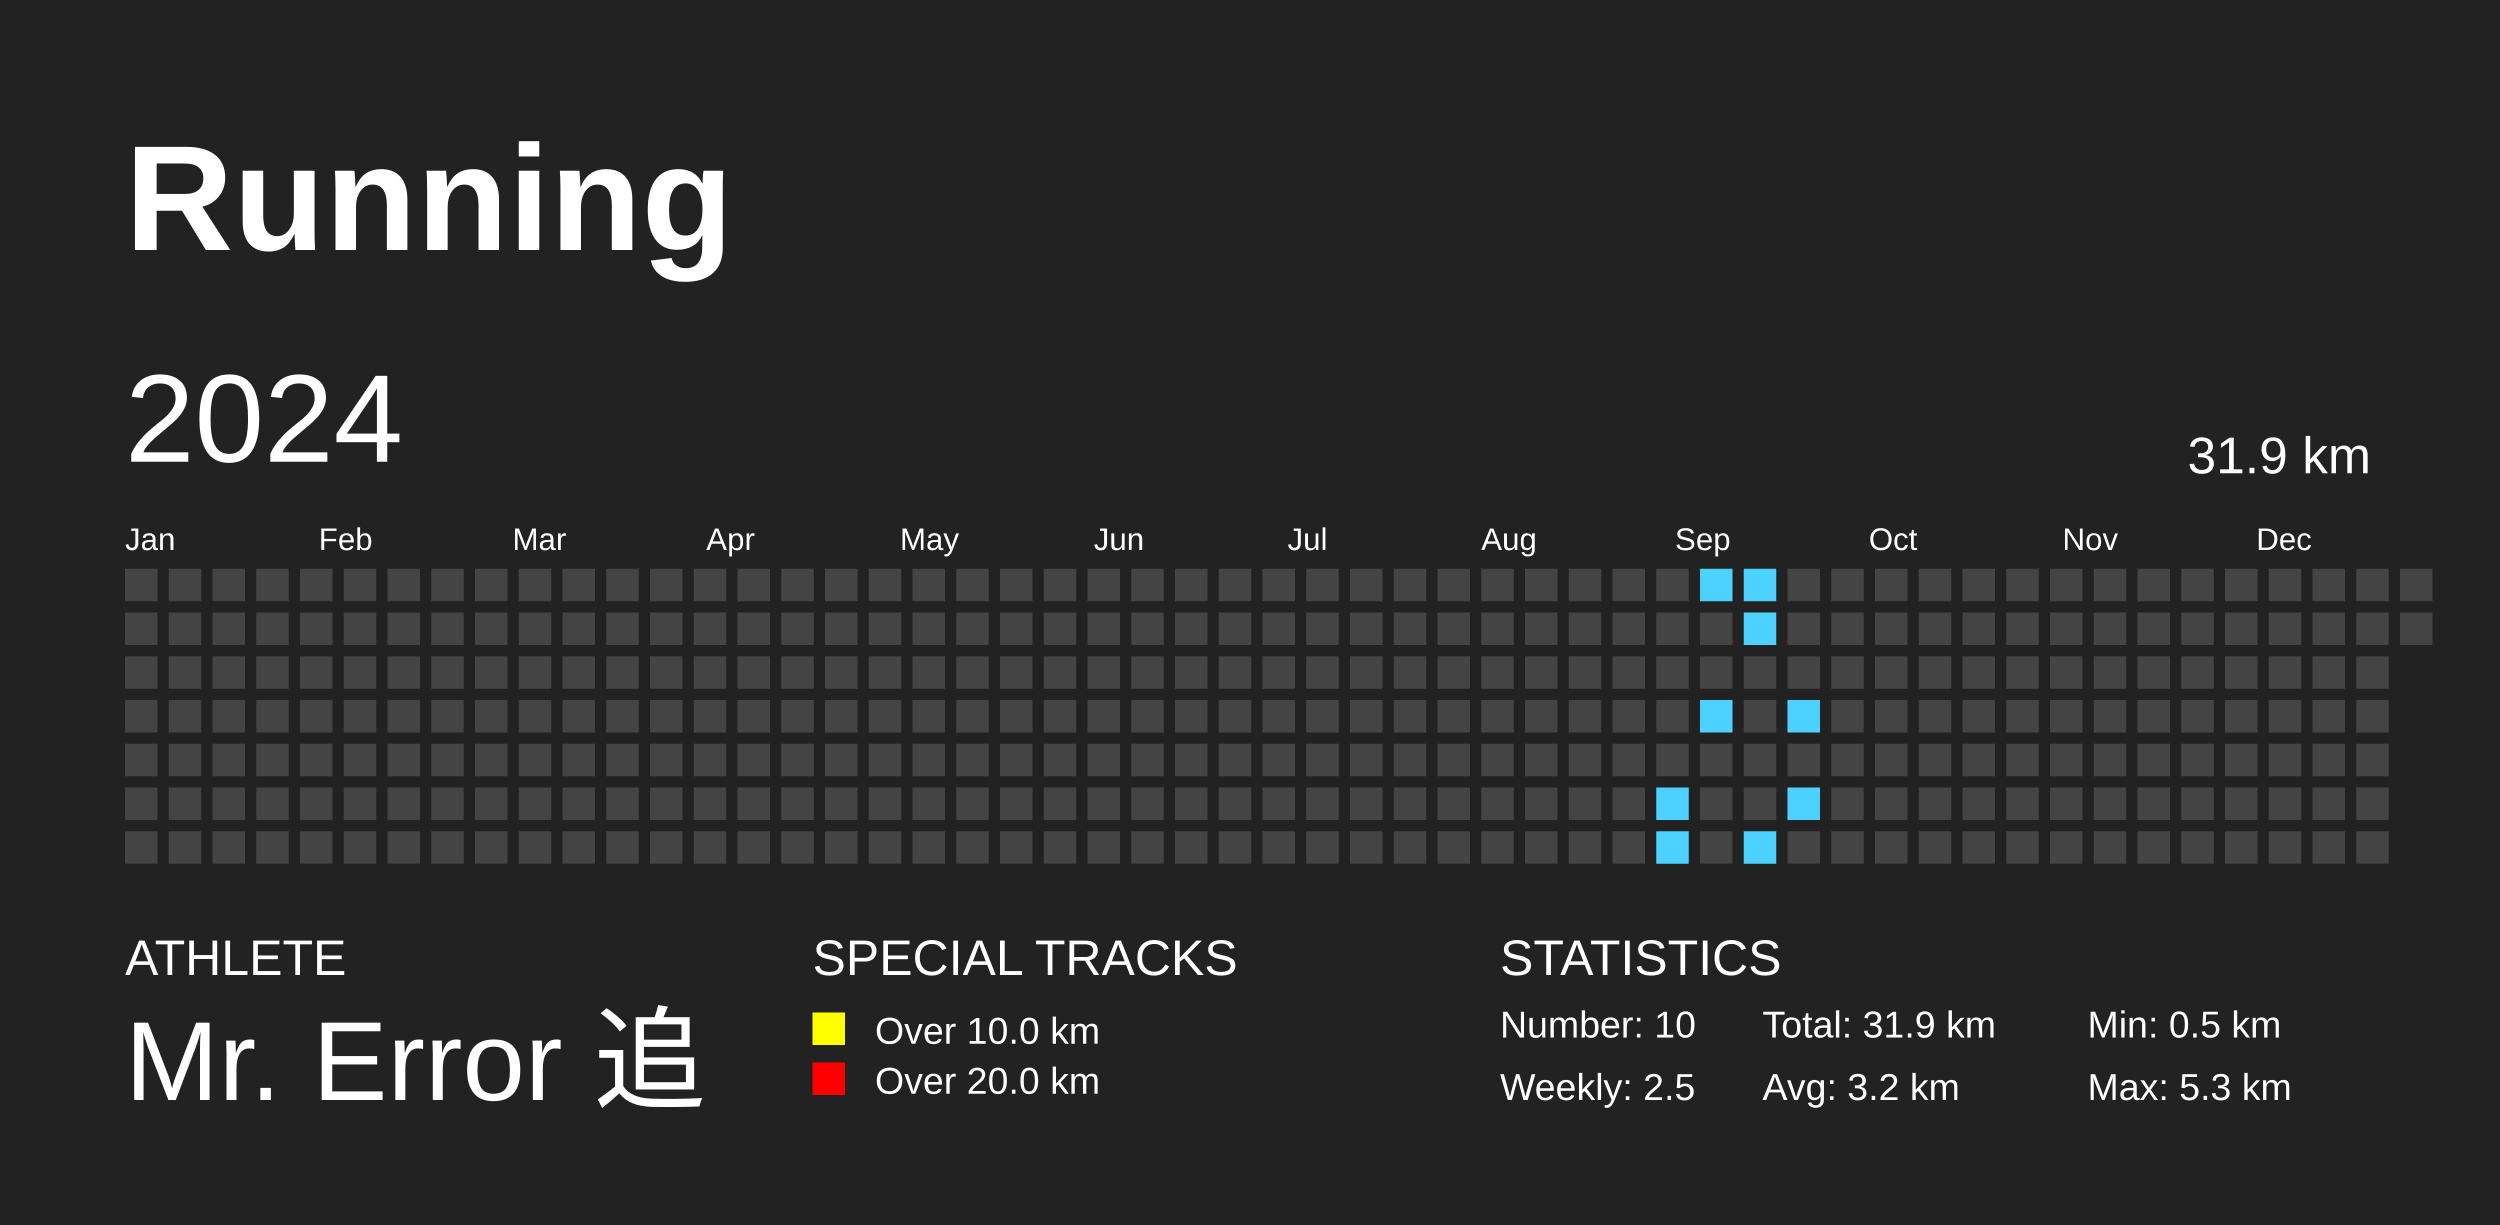
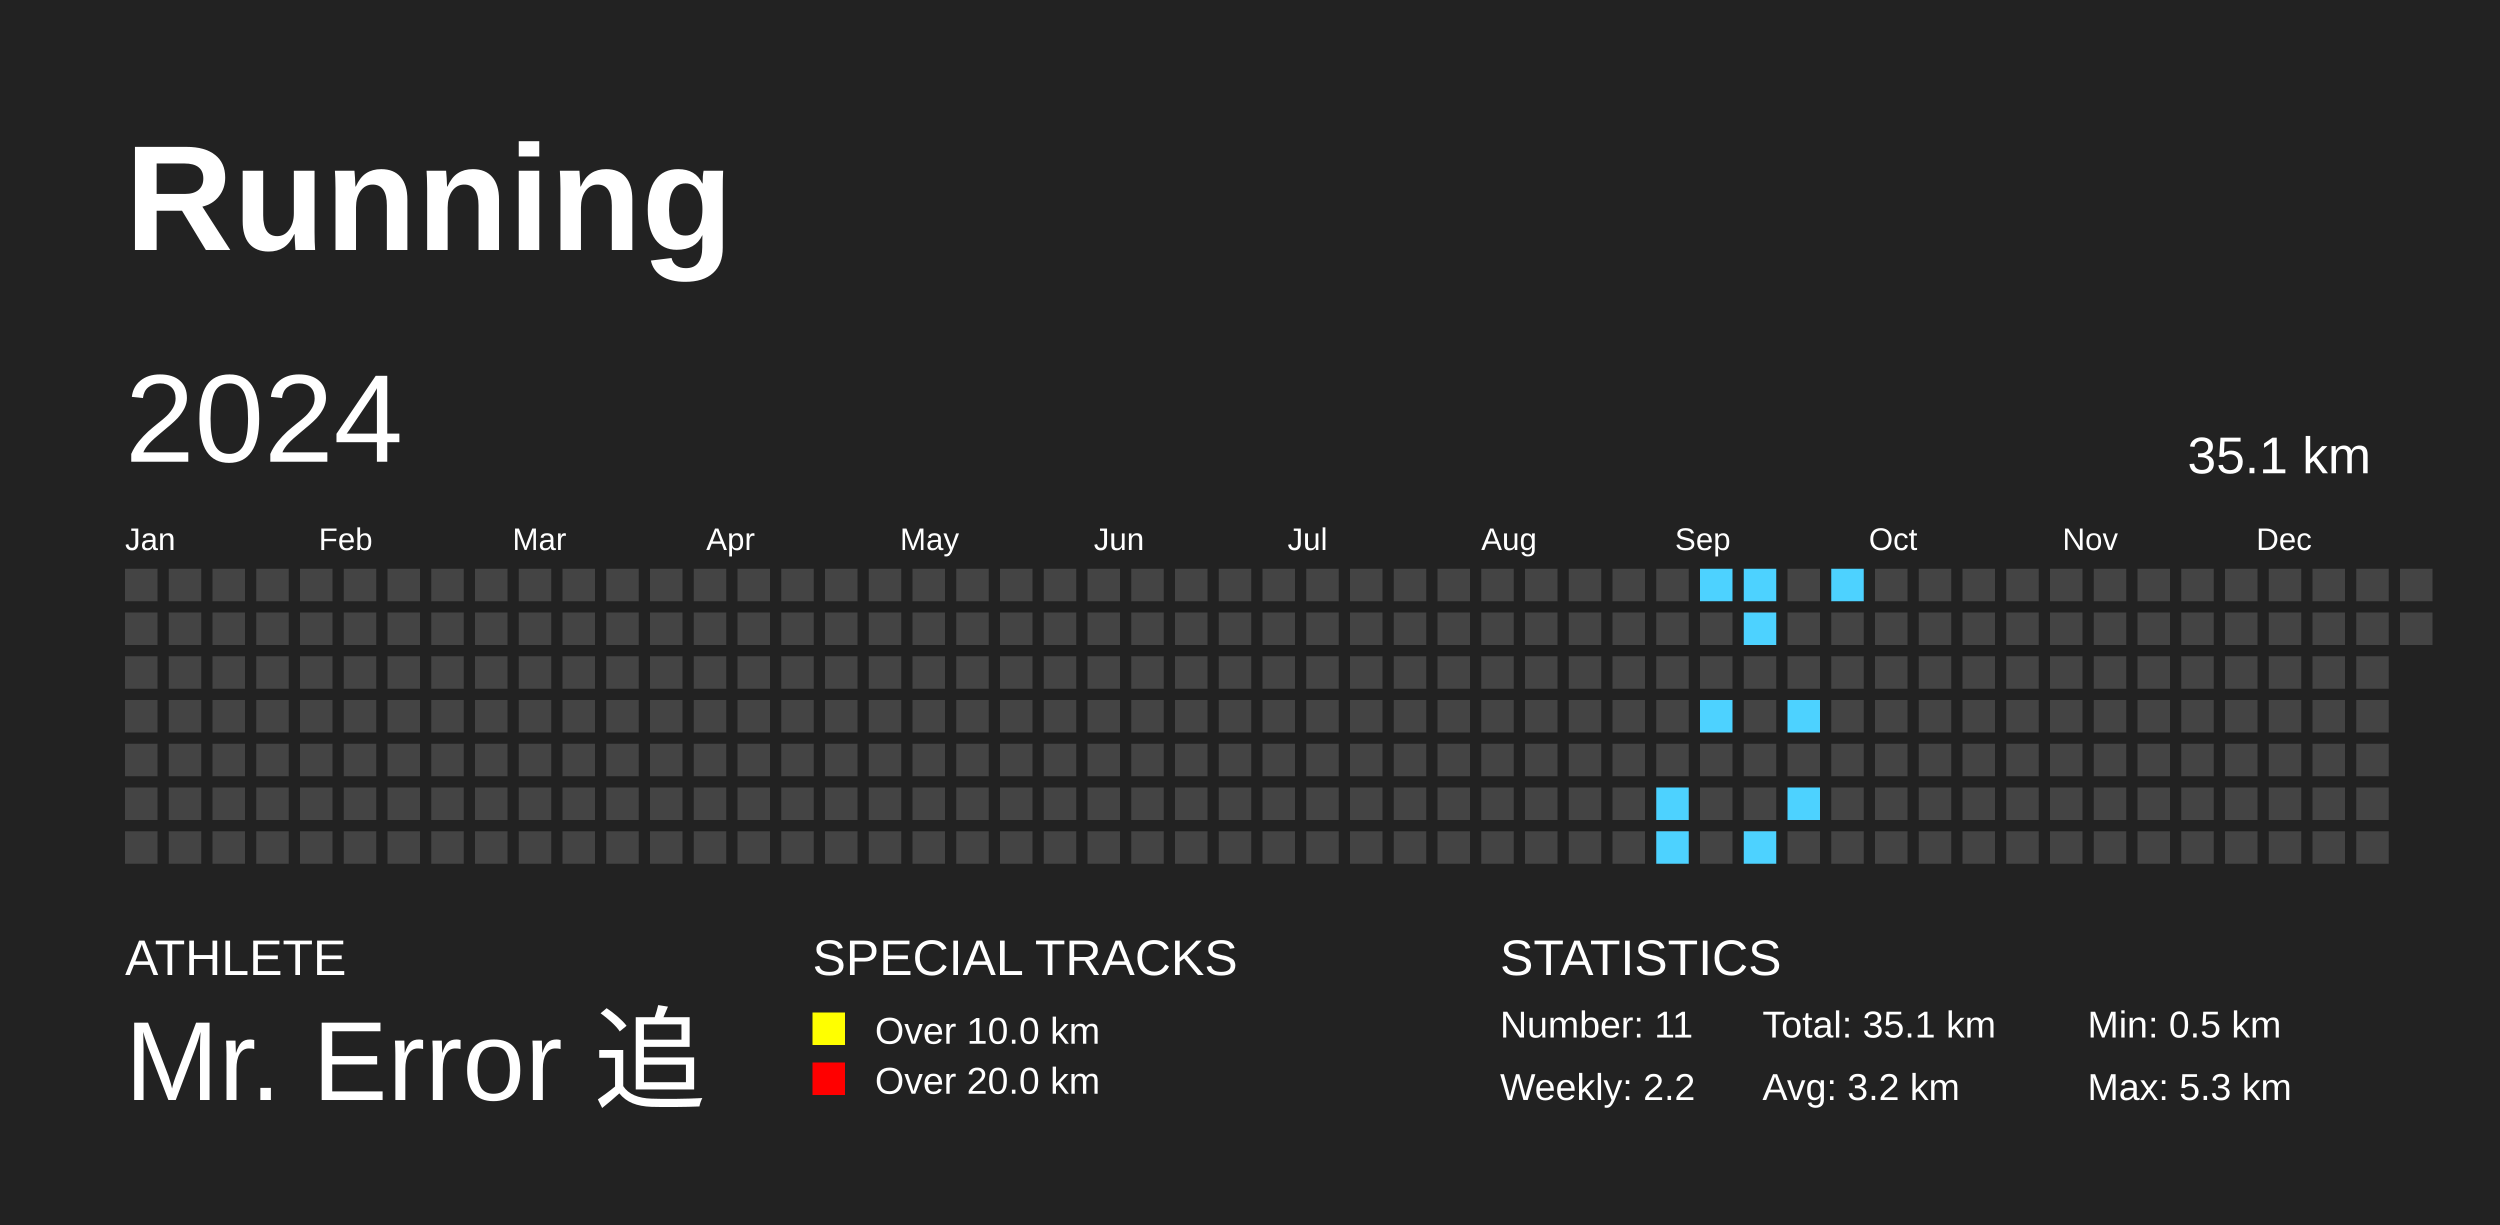
<svg xmlns="http://www.w3.org/2000/svg" baseProfile="full" height="98mm" version="1.1" viewBox="0,0,200,98" width="200mm">
  <defs />
  <rect fill="#222222" height="98" width="200" x="0" y="0" />
  <text fill="#FFFFFF" style="font-size:12px; font-family:Arial; font-weight:bold;" x="10" y="20">Running</text>
  <text fill="#FFFFFF" style="font-size:4px; font-family:Arial" x="10" y="78">ATHLETE</text>
  <text fill="#FFFFFF" style="font-size:9px; font-family:Arial" x="10" y="88">Mr. Error 追</text>
  <text fill="#FFFFFF" style="font-size:4px; font-family:Arial" x="65" y="78">SPECIAL TRACKS</text>
  <rect fill="yellow" height="2.6" width="2.6" x="65" y="81" />
  <text fill="#FFFFFF" style="font-size:3px; font-family:Arial" x="70" y="83.5">Over 10.0 km</text>
  <rect fill="red" height="2.6" width="2.6" x="65" y="85" />
  <text fill="#FFFFFF" style="font-size:3px; font-family:Arial" x="70" y="87.5">Over 20.0 km</text>
  <text fill="#FFFFFF" style="font-size:4px; font-family:Arial" x="120" y="78">STATISTICS</text>
-   <text fill="#FFFFFF" style="font-size:3px; font-family:Arial" x="120" y="83">Number: 10</text>
-   <text fill="#FFFFFF" style="font-size:3px; font-family:Arial" x="120" y="88">Weekly: 2.5</text>
-   <text fill="#FFFFFF" style="font-size:3px; font-family:Arial" x="141" y="83">Total: 31.9 km</text>
+   <text fill="#FFFFFF" style="font-size:3px; font-family:Arial" x="120" y="83">Number: 11</text>
+   <text fill="#FFFFFF" style="font-size:3px; font-family:Arial" x="120" y="88">Weekly: 2.2</text>
+   <text fill="#FFFFFF" style="font-size:3px; font-family:Arial" x="141" y="83">Total: 35.1 km</text>
  <text fill="#FFFFFF" style="font-size:3px; font-family:Arial" x="141" y="88">Avg: 3.2 km</text>
  <text fill="#FFFFFF" style="font-size:3px; font-family:Arial" x="167" y="83">Min: 0.5 km</text>
  <text fill="#FFFFFF" style="font-size:3px; font-family:Arial" x="167" y="88">Max: 5.3 km</text>
  <text dominant-baseline="hanging" fill="#FFFFFF" style="font-size:10.0px; font-family:Arial;" x="10" y="30">2024</text>
-   <text dominant-baseline="hanging" fill="#FFFFFF" style="font-size:4.125px; font-family:Arial;" x="175" y="35">31.9 km</text>
+   <text dominant-baseline="hanging" fill="#FFFFFF" style="font-size:4.125px; font-family:Arial;" x="175" y="35">35.1 km</text>
  <text fill="#FFFFFF" style="font-size:2.5px; font-family:Arial" x="10.0" y="44">Jan</text>
  <text fill="#FFFFFF" style="font-size:2.5px; font-family:Arial" x="25.5" y="44">Feb</text>
  <text fill="#FFFFFF" style="font-size:2.5px; font-family:Arial" x="41.0" y="44">Mar</text>
  <text fill="#FFFFFF" style="font-size:2.5px; font-family:Arial" x="56.5" y="44">Apr</text>
  <text fill="#FFFFFF" style="font-size:2.5px; font-family:Arial" x="72.0" y="44">May</text>
  <text fill="#FFFFFF" style="font-size:2.5px; font-family:Arial" x="87.5" y="44">Jun</text>
  <text fill="#FFFFFF" style="font-size:2.5px; font-family:Arial" x="103.0" y="44">Jul</text>
  <text fill="#FFFFFF" style="font-size:2.5px; font-family:Arial" x="118.5" y="44">Aug</text>
  <text fill="#FFFFFF" style="font-size:2.5px; font-family:Arial" x="134.0" y="44">Sep</text>
  <text fill="#FFFFFF" style="font-size:2.5px; font-family:Arial" x="149.5" y="44">Oct</text>
  <text fill="#FFFFFF" style="font-size:2.5px; font-family:Arial" x="165.0" y="44">Nov</text>
  <text fill="#FFFFFF" style="font-size:2.5px; font-family:Arial" x="180.5" y="44">Dec</text>
  <rect fill="#444444" height="2.6" width="2.6" x="10.0" y="45.5" />
  <rect fill="#444444" height="2.6" width="2.6" x="10.0" y="49.0" />
  <rect fill="#444444" height="2.6" width="2.6" x="10.0" y="52.5" />
  <rect fill="#444444" height="2.6" width="2.6" x="10.0" y="56.0" />
  <rect fill="#444444" height="2.6" width="2.6" x="10.0" y="59.5" />
  <rect fill="#444444" height="2.6" width="2.6" x="10.0" y="63.0" />
  <rect fill="#444444" height="2.6" width="2.6" x="10.0" y="66.5" />
  <rect fill="#444444" height="2.6" width="2.6" x="13.5" y="45.5" />
  <rect fill="#444444" height="2.6" width="2.6" x="13.5" y="49.0" />
  <rect fill="#444444" height="2.6" width="2.6" x="13.5" y="52.5" />
  <rect fill="#444444" height="2.6" width="2.6" x="13.5" y="56.0" />
  <rect fill="#444444" height="2.6" width="2.6" x="13.5" y="59.5" />
  <rect fill="#444444" height="2.6" width="2.6" x="13.5" y="63.0" />
  <rect fill="#444444" height="2.6" width="2.6" x="13.5" y="66.5" />
  <rect fill="#444444" height="2.6" width="2.6" x="17.0" y="45.5" />
  <rect fill="#444444" height="2.6" width="2.6" x="17.0" y="49.0" />
  <rect fill="#444444" height="2.6" width="2.6" x="17.0" y="52.5" />
  <rect fill="#444444" height="2.6" width="2.6" x="17.0" y="56.0" />
  <rect fill="#444444" height="2.6" width="2.6" x="17.0" y="59.5" />
  <rect fill="#444444" height="2.6" width="2.6" x="17.0" y="63.0" />
  <rect fill="#444444" height="2.6" width="2.6" x="17.0" y="66.5" />
  <rect fill="#444444" height="2.6" width="2.6" x="20.5" y="45.5" />
  <rect fill="#444444" height="2.6" width="2.6" x="20.5" y="49.0" />
  <rect fill="#444444" height="2.6" width="2.6" x="20.5" y="52.5" />
  <rect fill="#444444" height="2.6" width="2.6" x="20.5" y="56.0" />
  <rect fill="#444444" height="2.6" width="2.6" x="20.5" y="59.5" />
  <rect fill="#444444" height="2.6" width="2.6" x="20.5" y="63.0" />
  <rect fill="#444444" height="2.6" width="2.6" x="20.5" y="66.5" />
  <rect fill="#444444" height="2.6" width="2.6" x="24.0" y="45.5" />
  <rect fill="#444444" height="2.6" width="2.6" x="24.0" y="49.0" />
  <rect fill="#444444" height="2.6" width="2.6" x="24.0" y="52.5" />
  <rect fill="#444444" height="2.6" width="2.6" x="24.0" y="56.0" />
  <rect fill="#444444" height="2.6" width="2.6" x="24.0" y="59.5" />
  <rect fill="#444444" height="2.6" width="2.6" x="24.0" y="63.0" />
  <rect fill="#444444" height="2.6" width="2.6" x="24.0" y="66.5" />
  <rect fill="#444444" height="2.6" width="2.6" x="27.5" y="45.5" />
  <rect fill="#444444" height="2.6" width="2.6" x="27.5" y="49.0" />
  <rect fill="#444444" height="2.6" width="2.6" x="27.5" y="52.5" />
  <rect fill="#444444" height="2.6" width="2.6" x="27.5" y="56.0" />
  <rect fill="#444444" height="2.6" width="2.6" x="27.5" y="59.5" />
  <rect fill="#444444" height="2.6" width="2.6" x="27.5" y="63.0" />
  <rect fill="#444444" height="2.6" width="2.6" x="27.5" y="66.5" />
  <rect fill="#444444" height="2.6" width="2.6" x="31.0" y="45.5" />
  <rect fill="#444444" height="2.6" width="2.6" x="31.0" y="49.0" />
  <rect fill="#444444" height="2.6" width="2.6" x="31.0" y="52.5" />
  <rect fill="#444444" height="2.6" width="2.6" x="31.0" y="56.0" />
  <rect fill="#444444" height="2.6" width="2.6" x="31.0" y="59.5" />
  <rect fill="#444444" height="2.6" width="2.6" x="31.0" y="63.0" />
  <rect fill="#444444" height="2.6" width="2.6" x="31.0" y="66.5" />
  <rect fill="#444444" height="2.6" width="2.6" x="34.5" y="45.5" />
  <rect fill="#444444" height="2.6" width="2.6" x="34.5" y="49.0" />
  <rect fill="#444444" height="2.6" width="2.6" x="34.5" y="52.5" />
  <rect fill="#444444" height="2.6" width="2.6" x="34.5" y="56.0" />
  <rect fill="#444444" height="2.6" width="2.6" x="34.5" y="59.5" />
  <rect fill="#444444" height="2.6" width="2.6" x="34.5" y="63.0" />
  <rect fill="#444444" height="2.6" width="2.6" x="34.5" y="66.5" />
  <rect fill="#444444" height="2.6" width="2.6" x="38.0" y="45.5" />
  <rect fill="#444444" height="2.6" width="2.6" x="38.0" y="49.0" />
  <rect fill="#444444" height="2.6" width="2.6" x="38.0" y="52.5" />
  <rect fill="#444444" height="2.6" width="2.6" x="38.0" y="56.0" />
  <rect fill="#444444" height="2.6" width="2.6" x="38.0" y="59.5" />
  <rect fill="#444444" height="2.6" width="2.6" x="38.0" y="63.0" />
  <rect fill="#444444" height="2.6" width="2.6" x="38.0" y="66.5" />
  <rect fill="#444444" height="2.6" width="2.6" x="41.5" y="45.5" />
  <rect fill="#444444" height="2.6" width="2.6" x="41.5" y="49.0" />
  <rect fill="#444444" height="2.6" width="2.6" x="41.5" y="52.5" />
  <rect fill="#444444" height="2.6" width="2.6" x="41.5" y="56.0" />
  <rect fill="#444444" height="2.6" width="2.6" x="41.5" y="59.5" />
  <rect fill="#444444" height="2.6" width="2.6" x="41.5" y="63.0" />
  <rect fill="#444444" height="2.6" width="2.6" x="41.5" y="66.5" />
  <rect fill="#444444" height="2.6" width="2.6" x="45.0" y="45.5" />
  <rect fill="#444444" height="2.6" width="2.6" x="45.0" y="49.0" />
  <rect fill="#444444" height="2.6" width="2.6" x="45.0" y="52.5" />
  <rect fill="#444444" height="2.6" width="2.6" x="45.0" y="56.0" />
  <rect fill="#444444" height="2.6" width="2.6" x="45.0" y="59.5" />
  <rect fill="#444444" height="2.6" width="2.6" x="45.0" y="63.0" />
  <rect fill="#444444" height="2.6" width="2.6" x="45.0" y="66.5" />
  <rect fill="#444444" height="2.6" width="2.6" x="48.5" y="45.5" />
  <rect fill="#444444" height="2.6" width="2.6" x="48.5" y="49.0" />
  <rect fill="#444444" height="2.6" width="2.6" x="48.5" y="52.5" />
  <rect fill="#444444" height="2.6" width="2.6" x="48.5" y="56.0" />
  <rect fill="#444444" height="2.6" width="2.6" x="48.5" y="59.5" />
  <rect fill="#444444" height="2.6" width="2.6" x="48.5" y="63.0" />
  <rect fill="#444444" height="2.6" width="2.6" x="48.5" y="66.5" />
  <rect fill="#444444" height="2.6" width="2.6" x="52.0" y="45.5" />
  <rect fill="#444444" height="2.6" width="2.6" x="52.0" y="49.0" />
  <rect fill="#444444" height="2.6" width="2.6" x="52.0" y="52.5" />
  <rect fill="#444444" height="2.6" width="2.6" x="52.0" y="56.0" />
  <rect fill="#444444" height="2.6" width="2.6" x="52.0" y="59.5" />
  <rect fill="#444444" height="2.6" width="2.6" x="52.0" y="63.0" />
  <rect fill="#444444" height="2.6" width="2.6" x="52.0" y="66.5" />
  <rect fill="#444444" height="2.6" width="2.6" x="55.5" y="45.5" />
  <rect fill="#444444" height="2.6" width="2.6" x="55.5" y="49.0" />
  <rect fill="#444444" height="2.6" width="2.6" x="55.5" y="52.5" />
  <rect fill="#444444" height="2.6" width="2.6" x="55.5" y="56.0" />
  <rect fill="#444444" height="2.6" width="2.6" x="55.5" y="59.5" />
  <rect fill="#444444" height="2.6" width="2.6" x="55.5" y="63.0" />
  <rect fill="#444444" height="2.6" width="2.6" x="55.5" y="66.5" />
  <rect fill="#444444" height="2.6" width="2.6" x="59.0" y="45.5" />
  <rect fill="#444444" height="2.6" width="2.6" x="59.0" y="49.0" />
  <rect fill="#444444" height="2.6" width="2.6" x="59.0" y="52.5" />
  <rect fill="#444444" height="2.6" width="2.6" x="59.0" y="56.0" />
  <rect fill="#444444" height="2.6" width="2.6" x="59.0" y="59.5" />
  <rect fill="#444444" height="2.6" width="2.6" x="59.0" y="63.0" />
  <rect fill="#444444" height="2.6" width="2.6" x="59.0" y="66.5" />
  <rect fill="#444444" height="2.6" width="2.6" x="62.5" y="45.5" />
  <rect fill="#444444" height="2.6" width="2.6" x="62.5" y="49.0" />
  <rect fill="#444444" height="2.6" width="2.6" x="62.5" y="52.5" />
  <rect fill="#444444" height="2.6" width="2.6" x="62.5" y="56.0" />
  <rect fill="#444444" height="2.6" width="2.6" x="62.5" y="59.5" />
  <rect fill="#444444" height="2.6" width="2.6" x="62.5" y="63.0" />
  <rect fill="#444444" height="2.6" width="2.6" x="62.5" y="66.5" />
  <rect fill="#444444" height="2.6" width="2.6" x="66.0" y="45.5" />
  <rect fill="#444444" height="2.6" width="2.6" x="66.0" y="49.0" />
  <rect fill="#444444" height="2.6" width="2.6" x="66.0" y="52.5" />
  <rect fill="#444444" height="2.6" width="2.6" x="66.0" y="56.0" />
  <rect fill="#444444" height="2.6" width="2.6" x="66.0" y="59.5" />
  <rect fill="#444444" height="2.6" width="2.6" x="66.0" y="63.0" />
  <rect fill="#444444" height="2.6" width="2.6" x="66.0" y="66.5" />
  <rect fill="#444444" height="2.6" width="2.6" x="69.5" y="45.5" />
  <rect fill="#444444" height="2.6" width="2.6" x="69.5" y="49.0" />
  <rect fill="#444444" height="2.6" width="2.6" x="69.5" y="52.5" />
  <rect fill="#444444" height="2.6" width="2.6" x="69.5" y="56.0" />
  <rect fill="#444444" height="2.6" width="2.6" x="69.5" y="59.5" />
  <rect fill="#444444" height="2.6" width="2.6" x="69.5" y="63.0" />
  <rect fill="#444444" height="2.6" width="2.6" x="69.5" y="66.5" />
  <rect fill="#444444" height="2.6" width="2.6" x="73.0" y="45.5" />
  <rect fill="#444444" height="2.6" width="2.6" x="73.0" y="49.0" />
  <rect fill="#444444" height="2.6" width="2.6" x="73.0" y="52.5" />
  <rect fill="#444444" height="2.6" width="2.6" x="73.0" y="56.0" />
  <rect fill="#444444" height="2.6" width="2.6" x="73.0" y="59.5" />
  <rect fill="#444444" height="2.6" width="2.6" x="73.0" y="63.0" />
  <rect fill="#444444" height="2.6" width="2.6" x="73.0" y="66.5" />
  <rect fill="#444444" height="2.6" width="2.6" x="76.5" y="45.5" />
  <rect fill="#444444" height="2.6" width="2.6" x="76.5" y="49.0" />
  <rect fill="#444444" height="2.6" width="2.6" x="76.5" y="52.5" />
  <rect fill="#444444" height="2.6" width="2.6" x="76.5" y="56.0" />
  <rect fill="#444444" height="2.6" width="2.6" x="76.5" y="59.5" />
  <rect fill="#444444" height="2.6" width="2.6" x="76.5" y="63.0" />
  <rect fill="#444444" height="2.6" width="2.6" x="76.5" y="66.5" />
  <rect fill="#444444" height="2.6" width="2.6" x="80.0" y="45.5" />
  <rect fill="#444444" height="2.6" width="2.6" x="80.0" y="49.0" />
  <rect fill="#444444" height="2.6" width="2.6" x="80.0" y="52.5" />
  <rect fill="#444444" height="2.6" width="2.6" x="80.0" y="56.0" />
  <rect fill="#444444" height="2.6" width="2.6" x="80.0" y="59.5" />
  <rect fill="#444444" height="2.6" width="2.6" x="80.0" y="63.0" />
  <rect fill="#444444" height="2.6" width="2.6" x="80.0" y="66.5" />
  <rect fill="#444444" height="2.6" width="2.6" x="83.5" y="45.5" />
  <rect fill="#444444" height="2.6" width="2.6" x="83.5" y="49.0" />
  <rect fill="#444444" height="2.6" width="2.6" x="83.5" y="52.5" />
  <rect fill="#444444" height="2.6" width="2.6" x="83.5" y="56.0" />
  <rect fill="#444444" height="2.6" width="2.6" x="83.5" y="59.5" />
  <rect fill="#444444" height="2.6" width="2.6" x="83.5" y="63.0" />
  <rect fill="#444444" height="2.6" width="2.6" x="83.5" y="66.5" />
  <rect fill="#444444" height="2.6" width="2.6" x="87.0" y="45.5" />
  <rect fill="#444444" height="2.6" width="2.6" x="87.0" y="49.0" />
  <rect fill="#444444" height="2.6" width="2.6" x="87.0" y="52.5" />
  <rect fill="#444444" height="2.6" width="2.6" x="87.0" y="56.0" />
  <rect fill="#444444" height="2.6" width="2.6" x="87.0" y="59.5" />
  <rect fill="#444444" height="2.6" width="2.6" x="87.0" y="63.0" />
  <rect fill="#444444" height="2.6" width="2.6" x="87.0" y="66.5" />
  <rect fill="#444444" height="2.6" width="2.6" x="90.5" y="45.5" />
  <rect fill="#444444" height="2.6" width="2.6" x="90.5" y="49.0" />
  <rect fill="#444444" height="2.6" width="2.6" x="90.5" y="52.5" />
  <rect fill="#444444" height="2.6" width="2.6" x="90.5" y="56.0" />
  <rect fill="#444444" height="2.6" width="2.6" x="90.5" y="59.5" />
  <rect fill="#444444" height="2.6" width="2.6" x="90.5" y="63.0" />
  <rect fill="#444444" height="2.6" width="2.6" x="90.5" y="66.5" />
  <rect fill="#444444" height="2.6" width="2.6" x="94.0" y="45.5" />
  <rect fill="#444444" height="2.6" width="2.6" x="94.0" y="49.0" />
  <rect fill="#444444" height="2.6" width="2.6" x="94.0" y="52.5" />
  <rect fill="#444444" height="2.6" width="2.6" x="94.0" y="56.0" />
  <rect fill="#444444" height="2.6" width="2.6" x="94.0" y="59.5" />
  <rect fill="#444444" height="2.6" width="2.6" x="94.0" y="63.0" />
  <rect fill="#444444" height="2.6" width="2.6" x="94.0" y="66.5" />
  <rect fill="#444444" height="2.6" width="2.6" x="97.5" y="45.5" />
  <rect fill="#444444" height="2.6" width="2.6" x="97.5" y="49.0" />
  <rect fill="#444444" height="2.6" width="2.6" x="97.5" y="52.5" />
  <rect fill="#444444" height="2.6" width="2.6" x="97.5" y="56.0" />
  <rect fill="#444444" height="2.6" width="2.6" x="97.5" y="59.5" />
  <rect fill="#444444" height="2.6" width="2.6" x="97.5" y="63.0" />
  <rect fill="#444444" height="2.6" width="2.6" x="97.5" y="66.5" />
  <rect fill="#444444" height="2.6" width="2.6" x="101.0" y="45.5" />
  <rect fill="#444444" height="2.6" width="2.6" x="101.0" y="49.0" />
  <rect fill="#444444" height="2.6" width="2.6" x="101.0" y="52.5" />
  <rect fill="#444444" height="2.6" width="2.6" x="101.0" y="56.0" />
  <rect fill="#444444" height="2.6" width="2.6" x="101.0" y="59.5" />
  <rect fill="#444444" height="2.6" width="2.6" x="101.0" y="63.0" />
  <rect fill="#444444" height="2.6" width="2.6" x="101.0" y="66.5" />
  <rect fill="#444444" height="2.6" width="2.6" x="104.5" y="45.5" />
  <rect fill="#444444" height="2.6" width="2.6" x="104.5" y="49.0" />
  <rect fill="#444444" height="2.6" width="2.6" x="104.5" y="52.5" />
  <rect fill="#444444" height="2.6" width="2.6" x="104.5" y="56.0" />
  <rect fill="#444444" height="2.6" width="2.6" x="104.5" y="59.5" />
  <rect fill="#444444" height="2.6" width="2.6" x="104.5" y="63.0" />
  <rect fill="#444444" height="2.6" width="2.6" x="104.5" y="66.5" />
  <rect fill="#444444" height="2.6" width="2.6" x="108.0" y="45.5" />
  <rect fill="#444444" height="2.6" width="2.6" x="108.0" y="49.0" />
  <rect fill="#444444" height="2.6" width="2.6" x="108.0" y="52.5" />
  <rect fill="#444444" height="2.6" width="2.6" x="108.0" y="56.0" />
  <rect fill="#444444" height="2.6" width="2.6" x="108.0" y="59.5" />
  <rect fill="#444444" height="2.6" width="2.6" x="108.0" y="63.0" />
  <rect fill="#444444" height="2.6" width="2.6" x="108.0" y="66.5" />
  <rect fill="#444444" height="2.6" width="2.6" x="111.5" y="45.5" />
  <rect fill="#444444" height="2.6" width="2.6" x="111.5" y="49.0" />
  <rect fill="#444444" height="2.6" width="2.6" x="111.5" y="52.5" />
  <rect fill="#444444" height="2.6" width="2.6" x="111.5" y="56.0" />
  <rect fill="#444444" height="2.6" width="2.6" x="111.5" y="59.5" />
  <rect fill="#444444" height="2.6" width="2.6" x="111.5" y="63.0" />
  <rect fill="#444444" height="2.6" width="2.6" x="111.5" y="66.5" />
  <rect fill="#444444" height="2.6" width="2.6" x="115.0" y="45.5" />
  <rect fill="#444444" height="2.6" width="2.6" x="115.0" y="49.0" />
  <rect fill="#444444" height="2.6" width="2.6" x="115.0" y="52.5" />
  <rect fill="#444444" height="2.6" width="2.6" x="115.0" y="56.0" />
  <rect fill="#444444" height="2.6" width="2.6" x="115.0" y="59.5" />
  <rect fill="#444444" height="2.6" width="2.6" x="115.0" y="63.0" />
  <rect fill="#444444" height="2.6" width="2.6" x="115.0" y="66.5" />
  <rect fill="#444444" height="2.6" width="2.6" x="118.5" y="45.5" />
  <rect fill="#444444" height="2.6" width="2.6" x="118.5" y="49.0" />
  <rect fill="#444444" height="2.6" width="2.6" x="118.5" y="52.5" />
  <rect fill="#444444" height="2.6" width="2.6" x="118.5" y="56.0" />
  <rect fill="#444444" height="2.6" width="2.6" x="118.5" y="59.5" />
  <rect fill="#444444" height="2.6" width="2.6" x="118.5" y="63.0" />
  <rect fill="#444444" height="2.6" width="2.6" x="118.5" y="66.5" />
  <rect fill="#444444" height="2.6" width="2.6" x="122.0" y="45.5" />
  <rect fill="#444444" height="2.6" width="2.6" x="122.0" y="49.0" />
  <rect fill="#444444" height="2.6" width="2.6" x="122.0" y="52.5" />
  <rect fill="#444444" height="2.6" width="2.6" x="122.0" y="56.0" />
  <rect fill="#444444" height="2.6" width="2.6" x="122.0" y="59.5" />
  <rect fill="#444444" height="2.6" width="2.6" x="122.0" y="63.0" />
  <rect fill="#444444" height="2.6" width="2.6" x="122.0" y="66.5" />
  <rect fill="#444444" height="2.6" width="2.6" x="125.5" y="45.5" />
  <rect fill="#444444" height="2.6" width="2.6" x="125.5" y="49.0" />
  <rect fill="#444444" height="2.6" width="2.6" x="125.5" y="52.5" />
  <rect fill="#444444" height="2.6" width="2.6" x="125.5" y="56.0" />
  <rect fill="#444444" height="2.6" width="2.6" x="125.5" y="59.5" />
  <rect fill="#444444" height="2.6" width="2.6" x="125.5" y="63.0" />
  <rect fill="#444444" height="2.6" width="2.6" x="125.5" y="66.5" />
  <rect fill="#444444" height="2.6" width="2.6" x="129.0" y="45.5" />
  <rect fill="#444444" height="2.6" width="2.6" x="129.0" y="49.0" />
  <rect fill="#444444" height="2.6" width="2.6" x="129.0" y="52.5" />
  <rect fill="#444444" height="2.6" width="2.6" x="129.0" y="56.0" />
  <rect fill="#444444" height="2.6" width="2.6" x="129.0" y="59.5" />
  <rect fill="#444444" height="2.6" width="2.6" x="129.0" y="63.0" />
  <rect fill="#444444" height="2.6" width="2.6" x="129.0" y="66.5" />
  <rect fill="#444444" height="2.6" width="2.6" x="132.5" y="45.5" />
  <rect fill="#444444" height="2.6" width="2.6" x="132.5" y="49.0" />
  <rect fill="#444444" height="2.6" width="2.6" x="132.5" y="52.5" />
  <rect fill="#444444" height="2.6" width="2.6" x="132.5" y="56.0" />
  <rect fill="#444444" height="2.6" width="2.6" x="132.5" y="59.5" />
  <rect fill="#4dd2ff" height="2.6" width="2.6" x="132.5" y="63.0" />
  <rect fill="#4dd2ff" height="2.6" width="2.6" x="132.5" y="66.5" />
  <rect fill="#4dd2ff" height="2.6" width="2.6" x="136.0" y="45.5" />
  <rect fill="#444444" height="2.6" width="2.6" x="136.0" y="49.0" />
  <rect fill="#444444" height="2.6" width="2.6" x="136.0" y="52.5" />
  <rect fill="#4dd2ff" height="2.6" width="2.6" x="136.0" y="56.0" />
  <rect fill="#444444" height="2.6" width="2.6" x="136.0" y="59.5" />
  <rect fill="#444444" height="2.6" width="2.6" x="136.0" y="63.0" />
  <rect fill="#444444" height="2.6" width="2.6" x="136.0" y="66.5" />
  <rect fill="#4dd2ff" height="2.6" width="2.6" x="139.5" y="45.5" />
  <rect fill="#4dd2ff" height="2.6" width="2.6" x="139.5" y="49.0" />
  <rect fill="#444444" height="2.6" width="2.6" x="139.5" y="52.5" />
  <rect fill="#444444" height="2.6" width="2.6" x="139.5" y="56.0" />
  <rect fill="#444444" height="2.6" width="2.6" x="139.5" y="59.5" />
  <rect fill="#444444" height="2.6" width="2.6" x="139.5" y="63.0" />
  <rect fill="#4dd2ff" height="2.6" width="2.6" x="139.5" y="66.5" />
  <rect fill="#444444" height="2.6" width="2.6" x="143.0" y="45.5" />
  <rect fill="#444444" height="2.6" width="2.6" x="143.0" y="49.0" />
  <rect fill="#444444" height="2.6" width="2.6" x="143.0" y="52.5" />
  <rect fill="#4dd2ff" height="2.6" width="2.6" x="143.0" y="56.0" />
  <rect fill="#444444" height="2.6" width="2.6" x="143.0" y="59.5" />
  <rect fill="#4dd2ff" height="2.6" width="2.6" x="143.0" y="63.0" />
  <rect fill="#444444" height="2.6" width="2.6" x="143.0" y="66.5" />
-   <rect fill="#444444" height="2.6" width="2.6" x="146.5" y="45.5" />
+   <rect fill="#4dd2ff" height="2.6" width="2.6" x="146.5" y="45.5" />
  <rect fill="#444444" height="2.6" width="2.6" x="146.5" y="49.0" />
  <rect fill="#444444" height="2.6" width="2.6" x="146.5" y="52.5" />
  <rect fill="#444444" height="2.6" width="2.6" x="146.5" y="56.0" />
  <rect fill="#444444" height="2.6" width="2.6" x="146.5" y="59.5" />
  <rect fill="#444444" height="2.6" width="2.6" x="146.5" y="63.0" />
  <rect fill="#444444" height="2.6" width="2.6" x="146.5" y="66.5" />
  <rect fill="#444444" height="2.6" width="2.6" x="150.0" y="45.5" />
  <rect fill="#444444" height="2.6" width="2.6" x="150.0" y="49.0" />
  <rect fill="#444444" height="2.6" width="2.6" x="150.0" y="52.5" />
  <rect fill="#444444" height="2.6" width="2.6" x="150.0" y="56.0" />
  <rect fill="#444444" height="2.6" width="2.6" x="150.0" y="59.5" />
  <rect fill="#444444" height="2.6" width="2.6" x="150.0" y="63.0" />
  <rect fill="#444444" height="2.6" width="2.6" x="150.0" y="66.5" />
  <rect fill="#444444" height="2.6" width="2.6" x="153.5" y="45.5" />
  <rect fill="#444444" height="2.6" width="2.6" x="153.5" y="49.0" />
  <rect fill="#444444" height="2.6" width="2.6" x="153.5" y="52.5" />
  <rect fill="#444444" height="2.6" width="2.6" x="153.5" y="56.0" />
  <rect fill="#444444" height="2.6" width="2.6" x="153.5" y="59.5" />
  <rect fill="#444444" height="2.6" width="2.6" x="153.5" y="63.0" />
  <rect fill="#444444" height="2.6" width="2.6" x="153.5" y="66.5" />
  <rect fill="#444444" height="2.6" width="2.6" x="157.0" y="45.5" />
  <rect fill="#444444" height="2.6" width="2.6" x="157.0" y="49.0" />
  <rect fill="#444444" height="2.6" width="2.6" x="157.0" y="52.5" />
  <rect fill="#444444" height="2.6" width="2.6" x="157.0" y="56.0" />
  <rect fill="#444444" height="2.6" width="2.6" x="157.0" y="59.5" />
  <rect fill="#444444" height="2.6" width="2.6" x="157.0" y="63.0" />
  <rect fill="#444444" height="2.6" width="2.6" x="157.0" y="66.5" />
  <rect fill="#444444" height="2.6" width="2.6" x="160.5" y="45.5" />
  <rect fill="#444444" height="2.6" width="2.6" x="160.5" y="49.0" />
  <rect fill="#444444" height="2.6" width="2.6" x="160.5" y="52.5" />
  <rect fill="#444444" height="2.6" width="2.6" x="160.5" y="56.0" />
  <rect fill="#444444" height="2.6" width="2.6" x="160.5" y="59.5" />
  <rect fill="#444444" height="2.6" width="2.6" x="160.5" y="63.0" />
  <rect fill="#444444" height="2.6" width="2.6" x="160.5" y="66.5" />
  <rect fill="#444444" height="2.6" width="2.6" x="164.0" y="45.5" />
  <rect fill="#444444" height="2.6" width="2.6" x="164.0" y="49.0" />
  <rect fill="#444444" height="2.6" width="2.6" x="164.0" y="52.5" />
  <rect fill="#444444" height="2.6" width="2.6" x="164.0" y="56.0" />
  <rect fill="#444444" height="2.6" width="2.6" x="164.0" y="59.5" />
  <rect fill="#444444" height="2.6" width="2.6" x="164.0" y="63.0" />
  <rect fill="#444444" height="2.6" width="2.6" x="164.0" y="66.5" />
  <rect fill="#444444" height="2.6" width="2.6" x="167.5" y="45.5" />
  <rect fill="#444444" height="2.6" width="2.6" x="167.5" y="49.0" />
  <rect fill="#444444" height="2.6" width="2.6" x="167.5" y="52.5" />
  <rect fill="#444444" height="2.6" width="2.6" x="167.5" y="56.0" />
  <rect fill="#444444" height="2.6" width="2.6" x="167.5" y="59.5" />
  <rect fill="#444444" height="2.6" width="2.6" x="167.5" y="63.0" />
  <rect fill="#444444" height="2.6" width="2.6" x="167.5" y="66.5" />
  <rect fill="#444444" height="2.6" width="2.6" x="171.0" y="45.5" />
  <rect fill="#444444" height="2.6" width="2.6" x="171.0" y="49.0" />
  <rect fill="#444444" height="2.6" width="2.6" x="171.0" y="52.5" />
  <rect fill="#444444" height="2.6" width="2.6" x="171.0" y="56.0" />
  <rect fill="#444444" height="2.6" width="2.6" x="171.0" y="59.5" />
  <rect fill="#444444" height="2.6" width="2.6" x="171.0" y="63.0" />
  <rect fill="#444444" height="2.6" width="2.6" x="171.0" y="66.5" />
  <rect fill="#444444" height="2.6" width="2.6" x="174.5" y="45.5" />
  <rect fill="#444444" height="2.6" width="2.6" x="174.5" y="49.0" />
  <rect fill="#444444" height="2.6" width="2.6" x="174.5" y="52.5" />
  <rect fill="#444444" height="2.6" width="2.6" x="174.5" y="56.0" />
  <rect fill="#444444" height="2.6" width="2.6" x="174.5" y="59.5" />
  <rect fill="#444444" height="2.6" width="2.6" x="174.5" y="63.0" />
  <rect fill="#444444" height="2.6" width="2.6" x="174.5" y="66.5" />
  <rect fill="#444444" height="2.6" width="2.6" x="178.0" y="45.5" />
  <rect fill="#444444" height="2.6" width="2.6" x="178.0" y="49.0" />
  <rect fill="#444444" height="2.6" width="2.6" x="178.0" y="52.5" />
  <rect fill="#444444" height="2.6" width="2.6" x="178.0" y="56.0" />
  <rect fill="#444444" height="2.6" width="2.6" x="178.0" y="59.5" />
  <rect fill="#444444" height="2.6" width="2.6" x="178.0" y="63.0" />
  <rect fill="#444444" height="2.6" width="2.6" x="178.0" y="66.5" />
  <rect fill="#444444" height="2.6" width="2.6" x="181.5" y="45.5" />
  <rect fill="#444444" height="2.6" width="2.6" x="181.5" y="49.0" />
  <rect fill="#444444" height="2.6" width="2.6" x="181.5" y="52.5" />
  <rect fill="#444444" height="2.6" width="2.6" x="181.5" y="56.0" />
  <rect fill="#444444" height="2.6" width="2.6" x="181.5" y="59.5" />
  <rect fill="#444444" height="2.6" width="2.6" x="181.5" y="63.0" />
  <rect fill="#444444" height="2.6" width="2.6" x="181.5" y="66.5" />
  <rect fill="#444444" height="2.6" width="2.6" x="185.0" y="45.5" />
  <rect fill="#444444" height="2.6" width="2.6" x="185.0" y="49.0" />
  <rect fill="#444444" height="2.6" width="2.6" x="185.0" y="52.5" />
  <rect fill="#444444" height="2.6" width="2.6" x="185.0" y="56.0" />
  <rect fill="#444444" height="2.6" width="2.6" x="185.0" y="59.5" />
  <rect fill="#444444" height="2.6" width="2.6" x="185.0" y="63.0" />
  <rect fill="#444444" height="2.6" width="2.6" x="185.0" y="66.5" />
  <rect fill="#444444" height="2.6" width="2.6" x="188.5" y="45.5" />
  <rect fill="#444444" height="2.6" width="2.6" x="188.5" y="49.0" />
  <rect fill="#444444" height="2.6" width="2.6" x="188.5" y="52.5" />
  <rect fill="#444444" height="2.6" width="2.6" x="188.5" y="56.0" />
  <rect fill="#444444" height="2.6" width="2.6" x="188.5" y="59.5" />
  <rect fill="#444444" height="2.6" width="2.6" x="188.5" y="63.0" />
  <rect fill="#444444" height="2.6" width="2.6" x="188.5" y="66.5" />
  <rect fill="#444444" height="2.6" width="2.6" x="192.0" y="45.5" />
  <rect fill="#444444" height="2.6" width="2.6" x="192.0" y="49.0" />
</svg>
